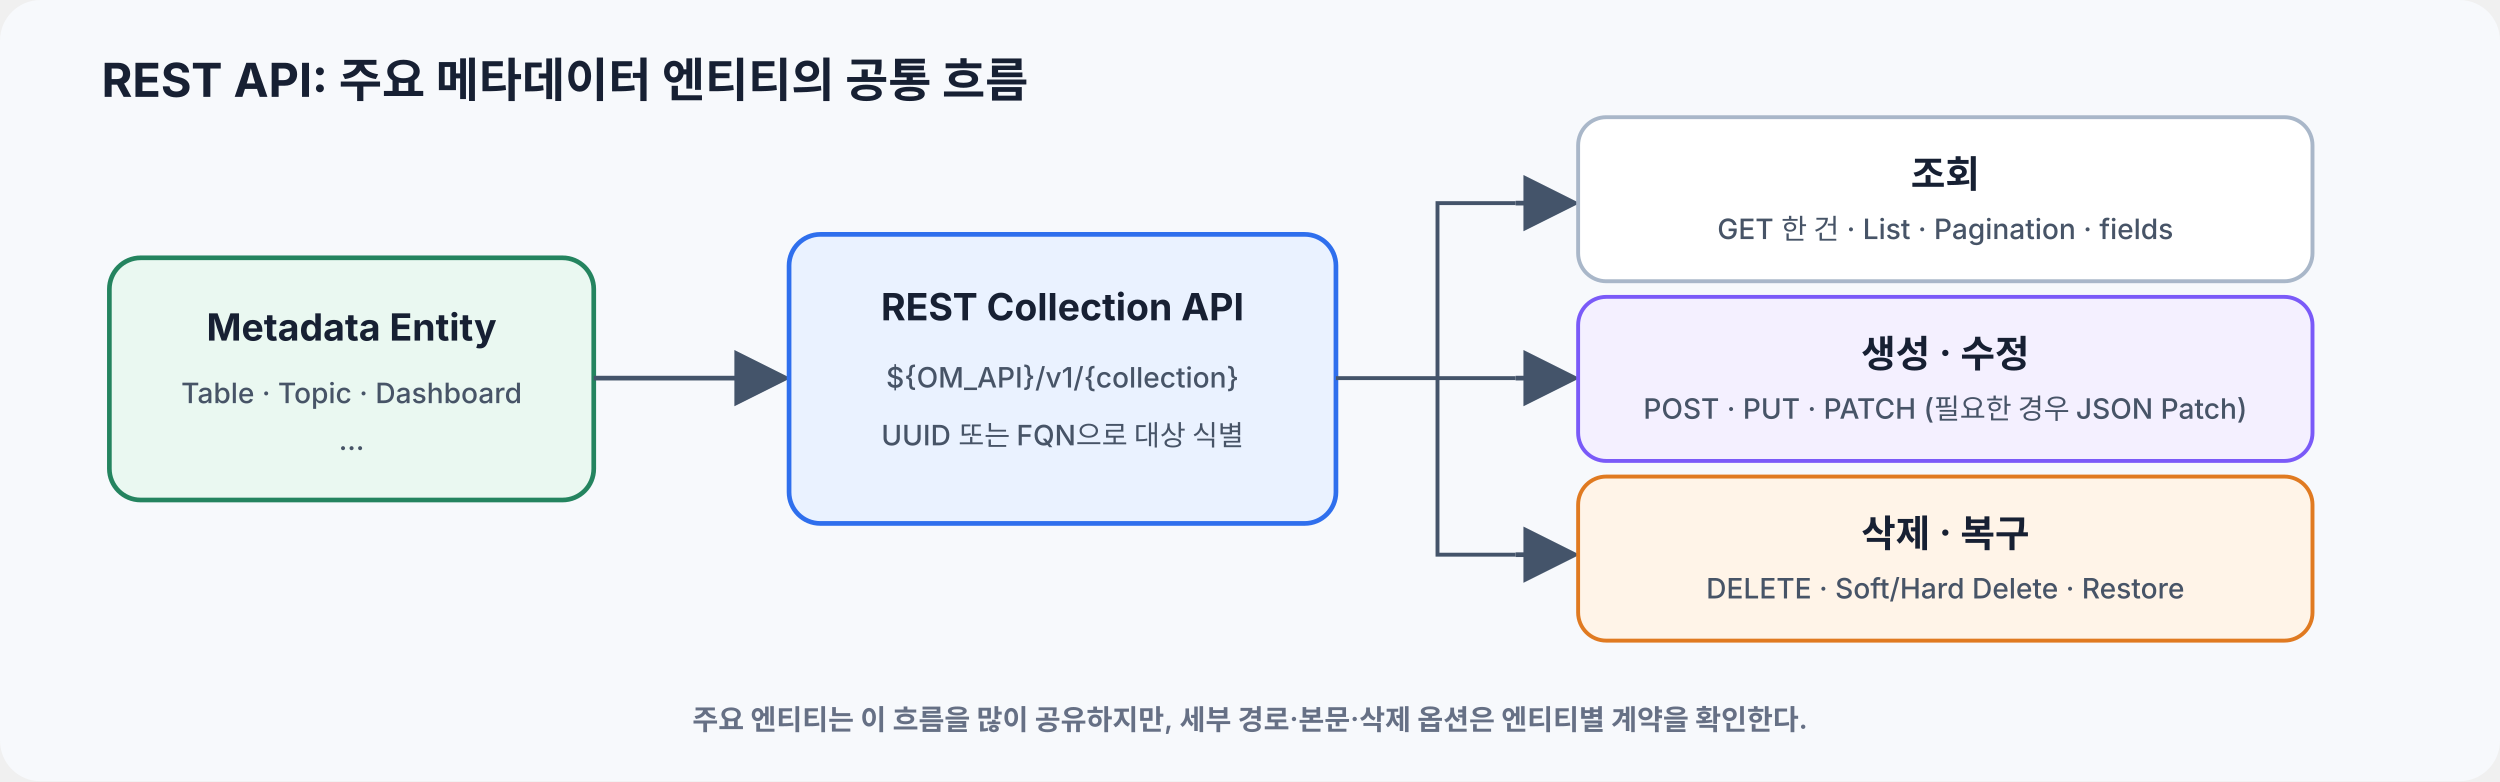
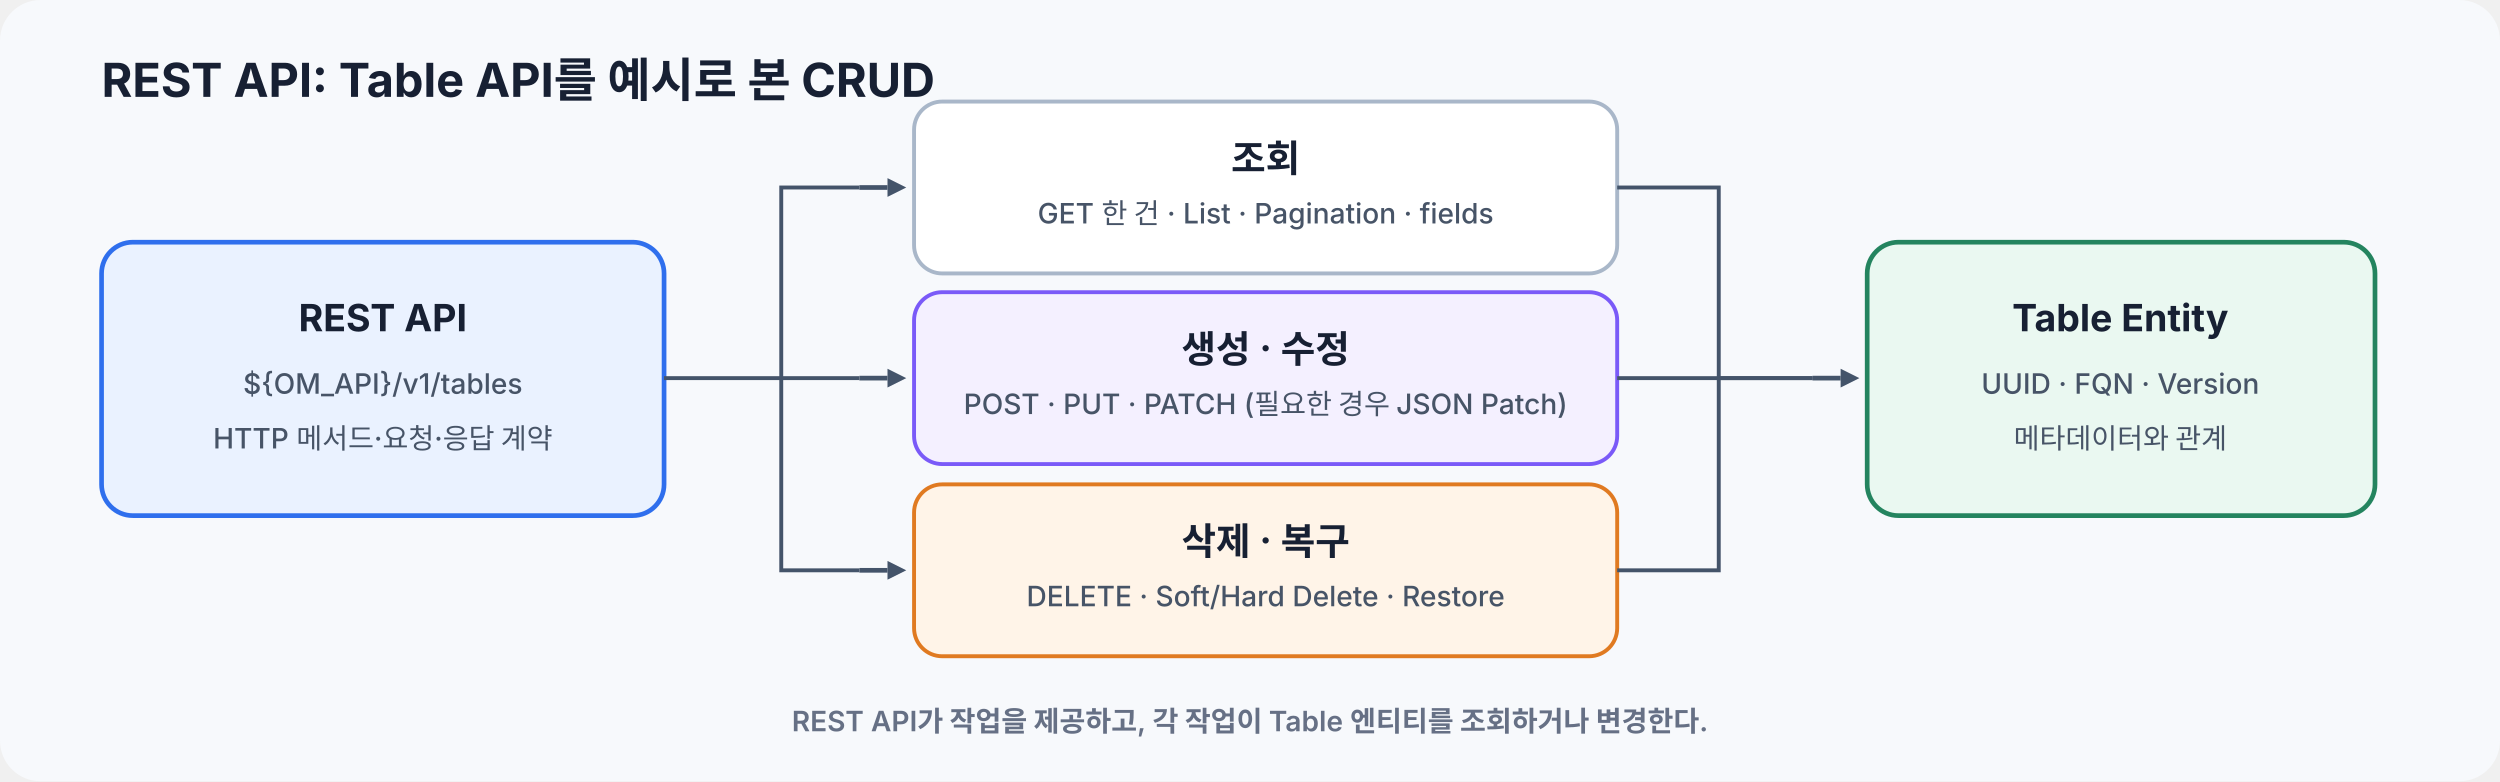
<svg xmlns="http://www.w3.org/2000/svg" width="1600" height="500" viewBox="0 0 1600 500" role="img" aria-labelledby="title desc">
  <defs>
    <marker id="arrow" markerWidth="12" markerHeight="12" refX="10" refY="6" orient="auto">
      <path d="M0,0 L12,6 L0,12 Z" fill="#44546A" />
    </marker>
    <style>
      .bg { fill:#F7F9FC; }
-       .entity { fill:#EAF8F1; stroke:#24845F; stroke-width:3; }
      .api { fill:#EAF2FF; stroke:#2F6FED; stroke-width:3; }
      .read { fill:#FFFFFF; stroke:#A9B7C9; stroke-width:2.5; }
      .write { fill:#F4F0FF; stroke:#7A5AF8; stroke-width:2.5; }
      .delete { fill:#FFF4E8; stroke:#E07A21; stroke-width:2.5; }
-       .line { stroke:#44546A; stroke-width:3; fill:none; marker-end:url(#arrow); }
+       .entity { fill:#EAF8F1; stroke:#24845F; stroke-width:3; }
+       .line { stroke:#44546A; stroke-width:3; fill:none; }
+       .arrowHead { fill:#44546A; }
      .branch { stroke:#44546A; stroke-width:2.5; fill:none; }
      .title { font:700 30px -apple-system,BlinkMacSystemFont,"Segoe UI","Noto Sans KR",sans-serif; fill:#172033; }
      .label { font:700 24px -apple-system,BlinkMacSystemFont,"Segoe UI","Noto Sans KR",sans-serif; fill:#172033; }
      .small { font:500 18px -apple-system,BlinkMacSystemFont,"Segoe UI","Noto Sans KR",sans-serif; fill:#475467; }
      .note { font:600 18px -apple-system,BlinkMacSystemFont,"Segoe UI","Noto Sans KR",sans-serif; fill:#667085; }
    </style>
  </defs>
  <rect class="bg" width="1600" height="500" rx="26" />
-   <text class="title" x="65" y="62">REST API: 주요 메타데이터 엔티티의 공통 흐름</text>
-   <rect class="entity" x="70" y="165" width="310" height="155" rx="20" />
-   <text class="label" x="225" y="218" text-anchor="middle">Metadata Entity</text>
-   <text class="small" x="225" y="258" text-anchor="middle">Table · Topic · Dashboard</text>
-   <text class="small" x="225" y="288" text-anchor="middle">…</text>
-   <path class="line" d="M380 242 H500" />
-   <rect class="api" x="505" y="150" width="350" height="185" rx="20" />
-   <text class="label" x="680" y="205" text-anchor="middle">REST Collection API</text>
-   <text class="small" x="680" y="248" text-anchor="middle">${OM_API}/v1/{collection}</text>
-   <text class="small" x="680" y="285" text-anchor="middle">UUID 또는 FQN으로 대상 식별</text>
-   <path class="branch" d="M855 242 H920 V130 H970" />
-   <path class="branch" d="M920 242 H970" />
-   <path class="branch" d="M920 242 V355 H970" />
-   <path class="line" d="M970 130 H1005" />
-   <path class="line" d="M970 242 H1005" />
-   <path class="line" d="M970 355 H1005" />
-   <rect class="read" x="1010" y="75" width="470" height="105" rx="18" />
-   <text class="label" x="1245" y="120" text-anchor="middle">조회</text>
-   <text class="small" x="1245" y="153" text-anchor="middle">GET 한 건 · List · Pagination · fields</text>
-   <rect class="write" x="1010" y="190" width="470" height="105" rx="18" />
-   <text class="label" x="1245" y="235" text-anchor="middle">생성 · 수정</text>
-   <text class="small" x="1245" y="268" text-anchor="middle">POST · PUT · PATCH (필요한 경우 JSON Patch)</text>
-   <rect class="delete" x="1010" y="305" width="470" height="105" rx="18" />
-   <text class="label" x="1245" y="350" text-anchor="middle">삭제 · 복구</text>
-   <text class="small" x="1245" y="383" text-anchor="middle">DELETE · Soft/Hard Delete · Restore</text>
-   <text class="note" x="800" y="467" text-anchor="middle">주요 엔티티는 이 흐름을 많이 공유하지만, 세부 경로·본문·삭제 옵션은 엔티티별 계약을 확인한다.</text>
+   <text class="title" x="65" y="62">REST API: Table API를 예시로 본 CRUD</text>
+   <rect class="api" x="65" y="155" width="360" height="175" rx="20" />
+   <text class="label" x="245" y="212" text-anchor="middle">REST API</text>
+   <text class="small" x="245" y="252" text-anchor="middle">${OM_API}/v1/tables</text>
+   <text class="small" x="245" y="287" text-anchor="middle">HTTP 메서드·요청·응답 계약</text>
+   <path class="branch" d="M425 242 H500 V120 H550" />
+   <path class="branch" d="M500 242 H550" />
+   <path class="branch" d="M500 242 V365 H550" />
+   <path class="line" d="M550 120 H568" />
+   <polygon class="arrowHead" points="580,120 568,114 568,126" />
+   <path class="line" d="M550 242 H568" />
+   <polygon class="arrowHead" points="580,242 568,236 568,248" />
+   <path class="line" d="M550 365 H568" />
+   <polygon class="arrowHead" points="580,365 568,359 568,371" />
+   <rect class="read" x="585" y="65" width="450" height="110" rx="18" />
+   <text class="label" x="810" y="110" text-anchor="middle">조회</text>
+   <text class="small" x="810" y="143" text-anchor="middle">GET 한 건 · List · Pagination · fields</text>
+   <rect class="write" x="585" y="187" width="450" height="110" rx="18" />
+   <text class="label" x="810" y="232" text-anchor="middle">생성 · 수정</text>
+   <text class="small" x="810" y="265" text-anchor="middle">POST · PUT · PATCH (필요한 경우 JSON Patch)</text>
+   <rect class="delete" x="585" y="310" width="450" height="110" rx="18" />
+   <text class="label" x="810" y="355" text-anchor="middle">삭제 · 복구</text>
+   <text class="small" x="810" y="388" text-anchor="middle">DELETE · Soft/Hard Delete · Restore</text>
+   <path class="branch" d="M1035 120 H1100 V242 H1160" />
+   <path class="branch" d="M1035 242 H1160" />
+   <path class="branch" d="M1035 365 H1100 V242" />
+   <path class="line" d="M1160 242 H1178" />
+   <polygon class="arrowHead" points="1190,242 1178,236 1178,248" />
+   <rect class="entity" x="1195" y="155" width="325" height="175" rx="20" />
+   <text class="label" x="1357" y="212" text-anchor="middle">Table Entity</text>
+   <text class="small" x="1357" y="252" text-anchor="middle">UUID · FQN · Version</text>
+   <text class="small" x="1357" y="287" text-anchor="middle">메타데이터와 관계</text>
+   <text class="note" x="800" y="468" text-anchor="middle">REST API가 작업을 제공하고, 각 작업이 Table 엔티티를 조회하거나 변경한다.</text>
</svg>
